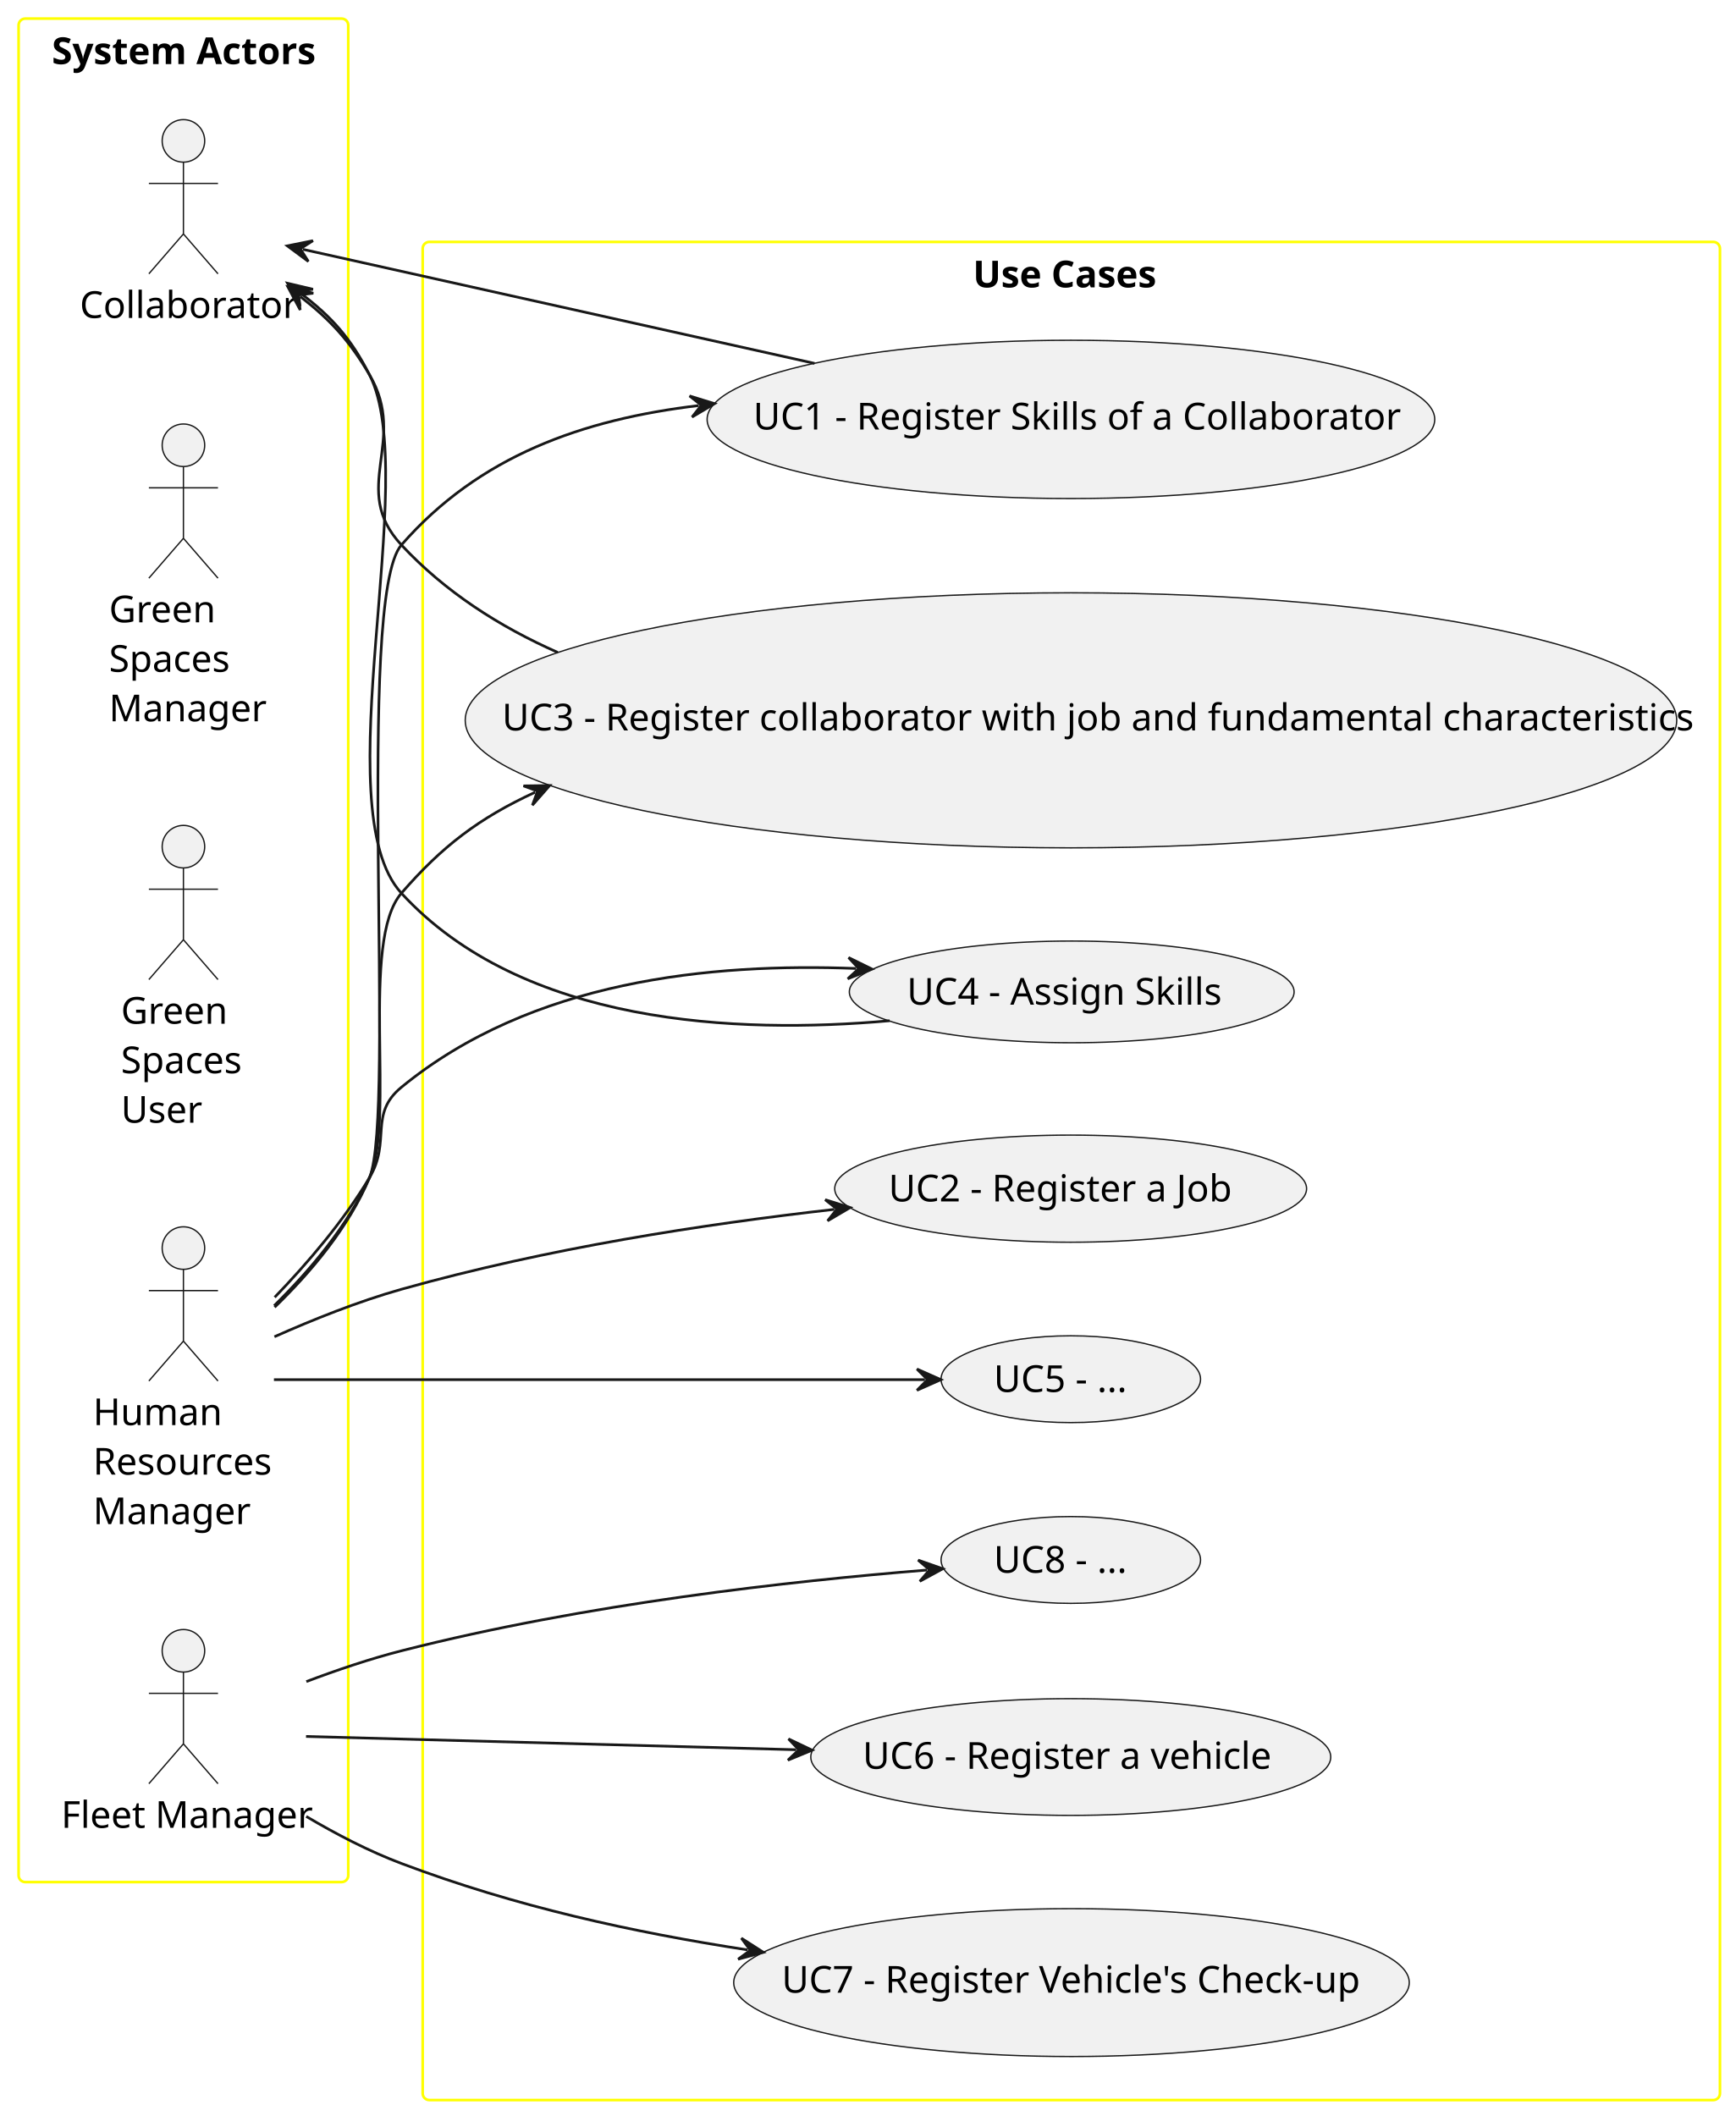
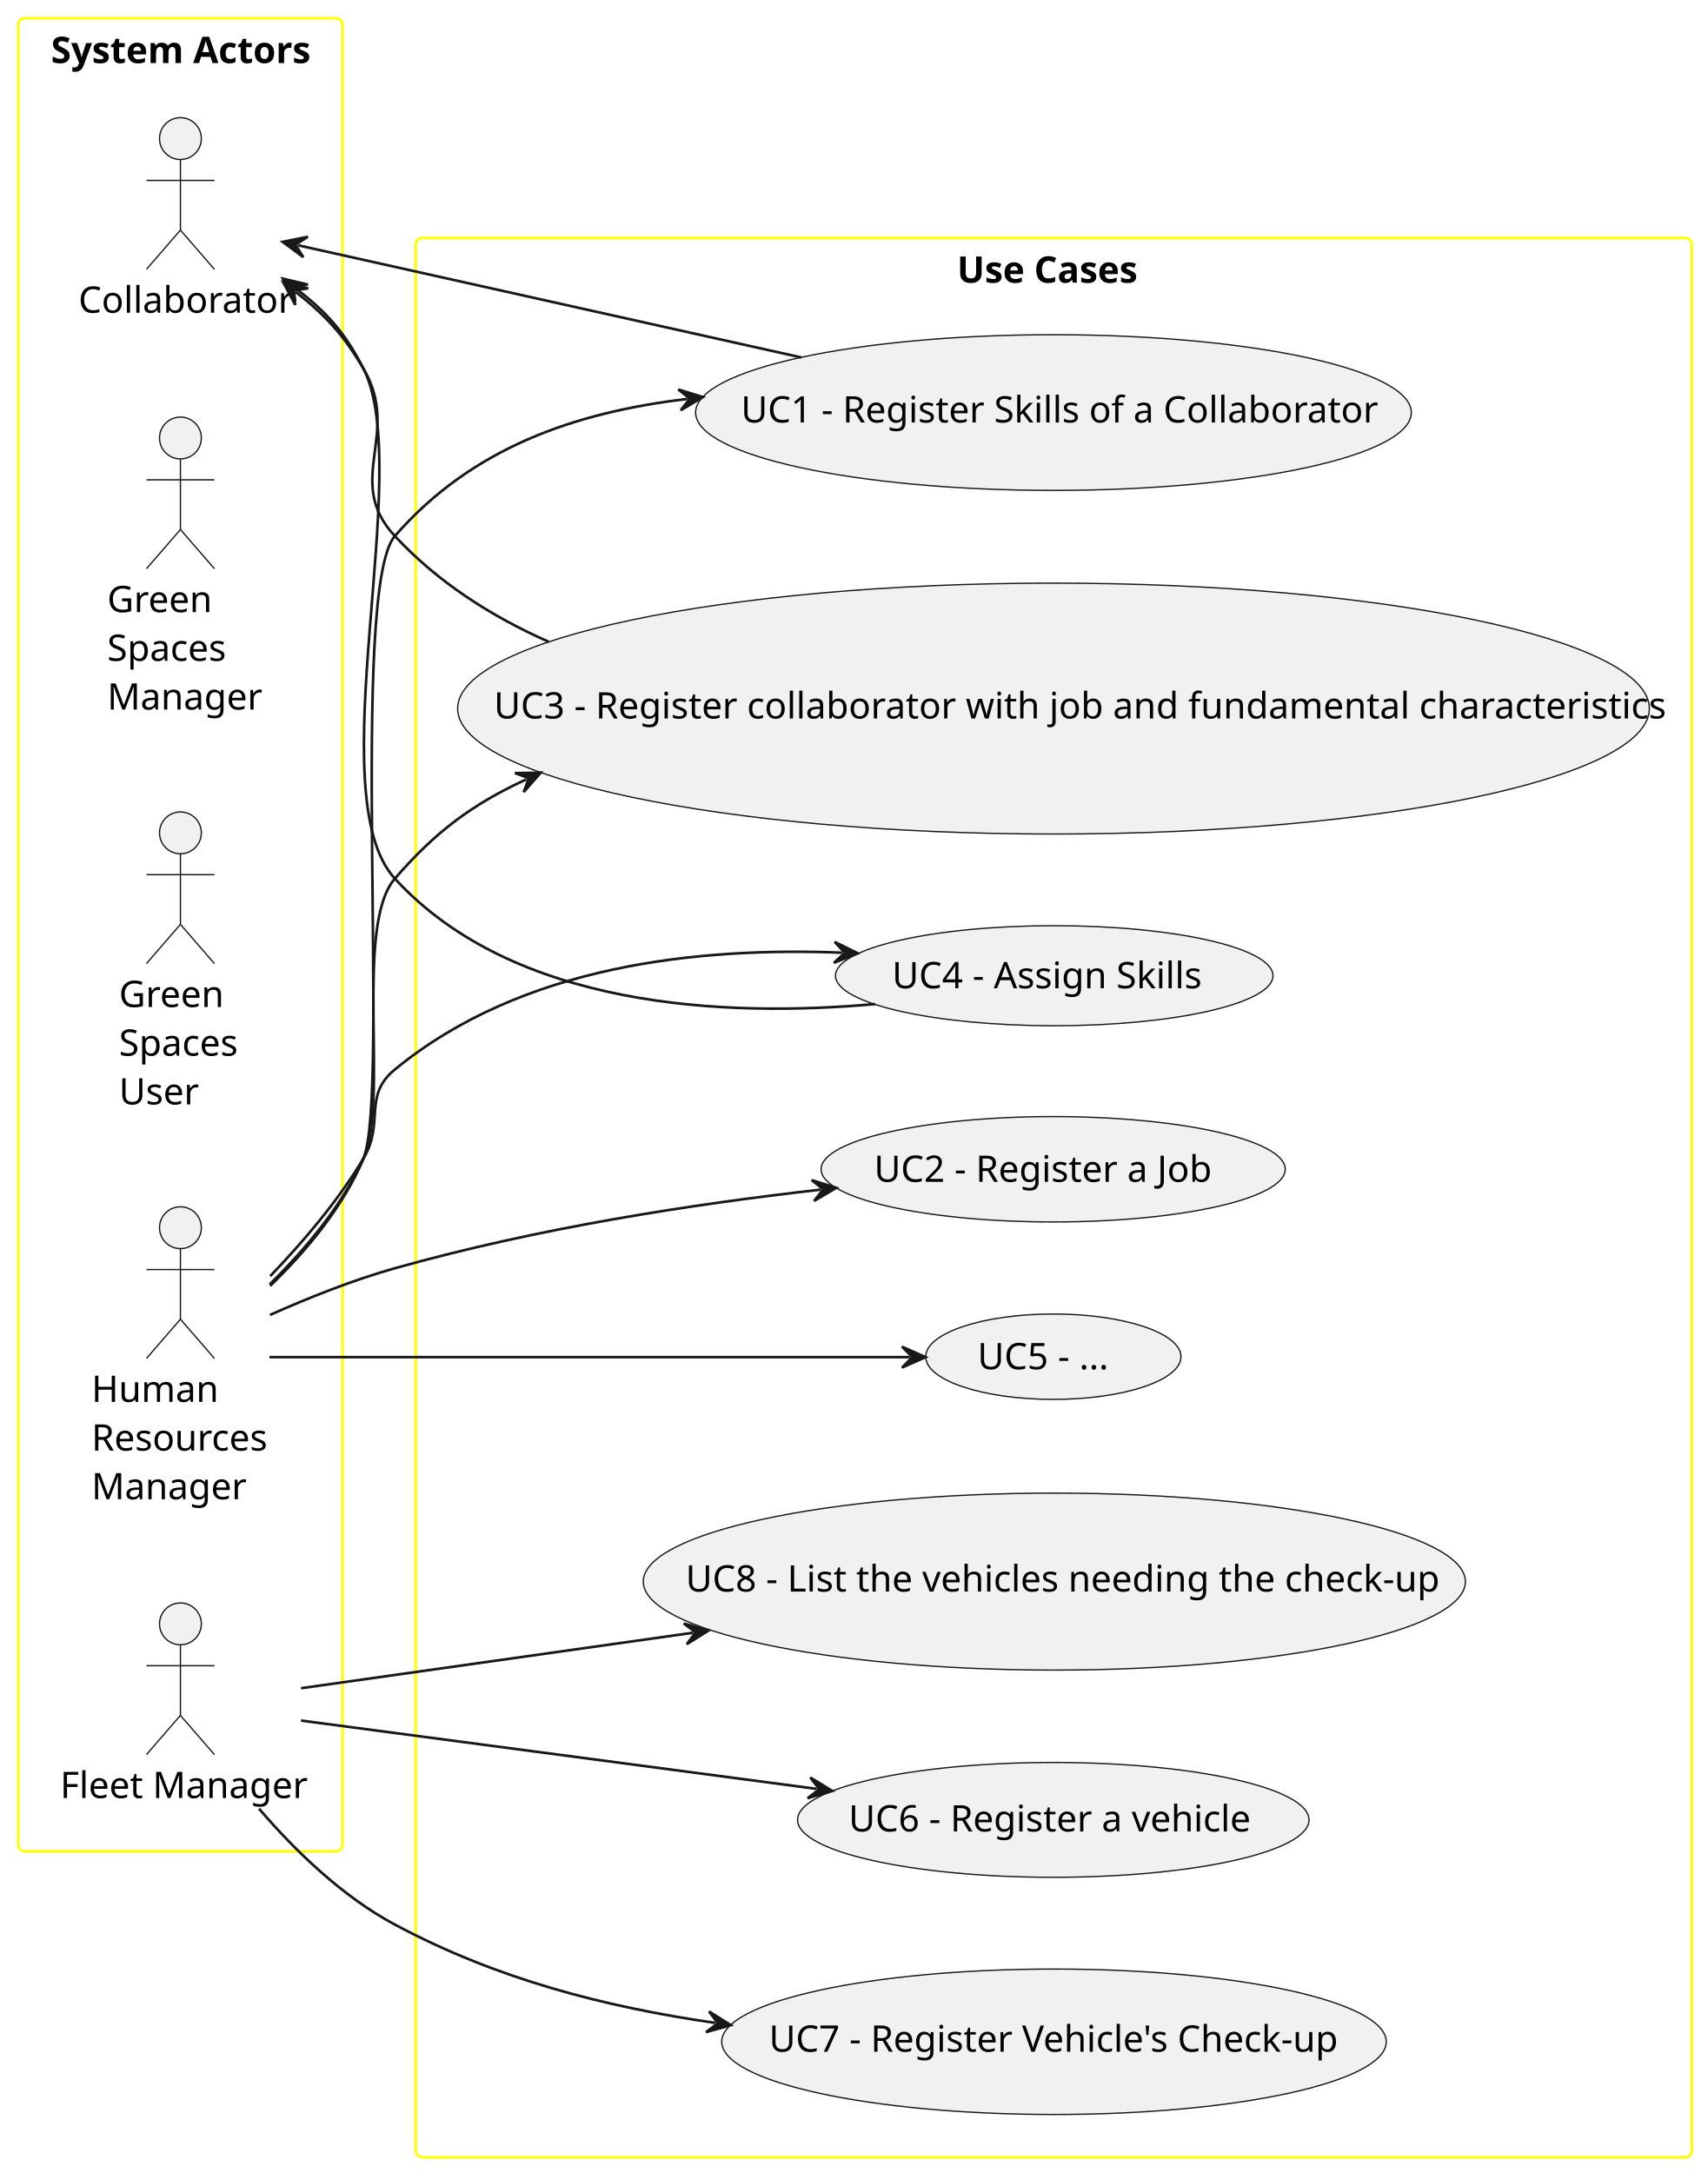
- <svg xmlns="http://www.w3.org/2000/svg" contentStyleType="text/css" height="796px" preserveAspectRatio="none" style="width:653px;height:796px;background:#FFFFFF;" version="1.1" viewBox="0 0 653 796" width="653px" zoomAndPan="magnify">
+ <svg xmlns="http://www.w3.org/2000/svg" contentStyleType="text/css" height="831px" preserveAspectRatio="none" style="width:653px;height:831px;background:#FFFFFF;" version="1.1" viewBox="0 0 653 831" width="653px" zoomAndPan="magnify">
  <defs />
  <g>
    <g id="cluster_actors">
      <rect fill="none" height="701" rx="2.5" ry="2.5" style="stroke:#FFFF00;stroke-width:1.0;" width="124" x="7" y="7" />
      <text fill="#000000" font-family="sans-serif" font-size="14" font-weight="bold" lengthAdjust="spacing" textLength="99" x="19.5" y="24.107">System Actors</text>
    </g>
    <g id="cluster_usecases">
-       <rect fill="none" height="699" rx="2.5" ry="2.5" style="stroke:#FFFF00;stroke-width:1.0;" width="488" x="159" y="91" />
+       <rect fill="none" height="734" rx="2.5" ry="2.5" style="stroke:#FFFF00;stroke-width:1.0;" width="488" x="159" y="91" />
      <text fill="#000000" font-family="sans-serif" font-size="14" font-weight="bold" lengthAdjust="spacing" textLength="74" x="366" y="108.107">Use Cases</text>
    </g>
    <g id="elem_Collaborator">
      <ellipse cx="69" cy="53" fill="#F1F1F1" rx="8" ry="8" style="stroke:#181818;stroke-width:0.5;" />
      <path d="M69,61 L69,88 M56,69 L82,69 M69,88 L56,103 M69,88 L82,103 " fill="none" style="stroke:#181818;stroke-width:0.5;" />
      <text fill="#000000" font-family="sans-serif" font-size="14" lengthAdjust="spacing" textLength="78" x="30" y="119.607">Collaborator</text>
    </g>
    <g id="elem_GSM">
      <ellipse cx="69" cy="167.5" fill="#F1F1F1" rx="8" ry="8" style="stroke:#181818;stroke-width:0.5;" />
      <path d="M69,175.5 L69,202.5 M56,183.5 L82,183.5 M69,202.5 L56,217.5 M69,202.5 L82,217.5 " fill="none" style="stroke:#181818;stroke-width:0.5;" />
      <text fill="#000000" font-family="sans-serif" font-size="14" lengthAdjust="spacing" textLength="40" x="41" y="234.107">Green</text>
      <text fill="#000000" font-family="sans-serif" font-size="14" lengthAdjust="spacing" textLength="47" x="41" y="252.728">Spaces</text>
      <text fill="#000000" font-family="sans-serif" font-size="14" lengthAdjust="spacing" textLength="56" x="41" y="271.35">Manager</text>
    </g>
    <g id="elem_GSU">
      <ellipse cx="69" cy="318.5" fill="#F1F1F1" rx="8" ry="8" style="stroke:#181818;stroke-width:0.5;" />
      <path d="M69,326.5 L69,353.5 M56,334.5 L82,334.5 M69,353.5 L56,368.5 M69,353.5 L82,368.5 " fill="none" style="stroke:#181818;stroke-width:0.5;" />
      <text fill="#000000" font-family="sans-serif" font-size="14" lengthAdjust="spacing" textLength="40" x="45.5" y="385.107">Green</text>
      <text fill="#000000" font-family="sans-serif" font-size="14" lengthAdjust="spacing" textLength="47" x="45.5" y="403.728">Spaces</text>
      <text fill="#000000" font-family="sans-serif" font-size="14" lengthAdjust="spacing" textLength="29" x="45.5" y="422.35">User</text>
    </g>
    <g id="elem_HRM">
      <ellipse cx="69" cy="469.5" fill="#F1F1F1" rx="8" ry="8" style="stroke:#181818;stroke-width:0.5;" />
      <path d="M69,477.5 L69,504.5 M56,485.5 L82,485.5 M69,504.5 L56,519.5 M69,504.5 L82,519.5 " fill="none" style="stroke:#181818;stroke-width:0.5;" />
      <text fill="#000000" font-family="sans-serif" font-size="14" lengthAdjust="spacing" textLength="44" x="35" y="536.107">Human</text>
      <text fill="#000000" font-family="sans-serif" font-size="14" lengthAdjust="spacing" textLength="68" x="35" y="554.729">Resources</text>
      <text fill="#000000" font-family="sans-serif" font-size="14" lengthAdjust="spacing" textLength="56" x="35" y="573.35">Manager</text>
    </g>
    <g id="elem_FM">
      <ellipse cx="69" cy="621" fill="#F1F1F1" rx="8" ry="8" style="stroke:#181818;stroke-width:0.5;" />
      <path d="M69,629 L69,656 M56,637 L82,637 M69,656 L56,671 M69,656 L82,671 " fill="none" style="stroke:#181818;stroke-width:0.5;" />
      <text fill="#000000" font-family="sans-serif" font-size="14" lengthAdjust="spacing" textLength="92" x="23" y="687.607">Fleet Manager</text>
    </g>
    <g id="elem_UC1">
      <ellipse cx="402.856" cy="157.771" fill="#F1F1F1" rx="136.856" ry="29.771" style="stroke:#181818;stroke-width:0.5;" />
      <text fill="#000000" font-family="sans-serif" font-size="14" lengthAdjust="spacing" textLength="239" x="283.356" y="161.568">UC1 - Register Skills of a Collaborator</text>
    </g>
    <g id="elem_UC2">
      <ellipse cx="402.752" cy="447.151" fill="#F1F1F1" rx="88.752" ry="20.151" style="stroke:#181818;stroke-width:0.5;" />
      <text fill="#000000" font-family="sans-serif" font-size="14" lengthAdjust="spacing" textLength="131" x="334.252" y="451.954">UC2 - Register a Job</text>
    </g>
    <g id="elem_UC3">
      <ellipse cx="402.871" cy="270.974" fill="#F1F1F1" rx="227.871" ry="47.974" style="stroke:#181818;stroke-width:0.5;" />
      <text fill="#000000" font-family="sans-serif" font-size="14" lengthAdjust="spacing" textLength="428" x="188.871" y="274.771">UC3 - Register collaborator with job and fundamental characteristics</text>
    </g>
    <g id="elem_UC4">
      <ellipse cx="403.155" cy="373.131" fill="#F1F1F1" rx="83.655" ry="19.131" style="stroke:#181818;stroke-width:0.5;" />
      <text fill="#000000" font-family="sans-serif" font-size="14" lengthAdjust="spacing" textLength="118" x="341.155" y="377.935">UC4 - Assign Skills</text>
    </g>
    <g id="elem_UC5">
      <ellipse cx="402.809" cy="518.828" fill="#F1F1F1" rx="48.809" ry="16.328" style="stroke:#181818;stroke-width:0.5;" />
      <text fill="#000000" font-family="sans-serif" font-size="14" lengthAdjust="spacing" textLength="52" x="373.809" y="523.632">UC5 - ...</text>
    </g>
    <g id="elem_UC6">
-       <ellipse cx="402.797" cy="660.959" fill="#F1F1F1" rx="97.797" ry="21.959" style="stroke:#181818;stroke-width:0.5;" />
-       <text fill="#000000" font-family="sans-serif" font-size="14" lengthAdjust="spacing" textLength="153" x="324.519" y="665.386">UC6 - Register a vehicle</text>
+       <ellipse cx="402.797" cy="695.959" fill="#F1F1F1" rx="97.797" ry="21.959" style="stroke:#181818;stroke-width:0.5;" />
+       <text fill="#000000" font-family="sans-serif" font-size="14" lengthAdjust="spacing" textLength="153" x="324.519" y="700.386">UC6 - Register a vehicle</text>
    </g>
    <g id="elem_UC7">
-       <ellipse cx="403.065" cy="745.813" fill="#F1F1F1" rx="127.065" ry="27.813" style="stroke:#181818;stroke-width:0.5;" />
-       <text fill="#000000" font-family="sans-serif" font-size="14" lengthAdjust="spacing" textLength="218" x="294.065" y="749.61">UC7 - Register Vehicle's Check-up</text>
+       <ellipse cx="403.065" cy="780.813" fill="#F1F1F1" rx="127.065" ry="27.813" style="stroke:#181818;stroke-width:0.5;" />
+       <text fill="#000000" font-family="sans-serif" font-size="14" lengthAdjust="spacing" textLength="218" x="294.065" y="784.61">UC7 - Register Vehicle's Check-up</text>
    </g>
    <g id="elem_UC8">
-       <ellipse cx="402.809" cy="586.828" fill="#F1F1F1" rx="48.809" ry="16.328" style="stroke:#181818;stroke-width:0.5;" />
-       <text fill="#000000" font-family="sans-serif" font-size="14" lengthAdjust="spacing" textLength="52" x="373.809" y="591.632">UC8 - ...</text>
+       <ellipse cx="403.195" cy="604.839" fill="#F1F1F1" rx="157.195" ry="33.839" style="stroke:#181818;stroke-width:0.5;" />
+       <text fill="#000000" font-family="sans-serif" font-size="14" lengthAdjust="spacing" textLength="282" x="262.195" y="608.636">UC8 - List the vehicles needing the check-up</text>
    </g>
    <g id="link_HRM_UC1">
      <path d="M103.3,491.76 C116.92,478.58 131.27,461.6 139,443 C149.16,418.55 133.58,224.94 151,205 C180.24,171.53 219.112,157.77 262.842,152.56 " fill="none" id="HRM-to-UC1" style="stroke:#181818;stroke-width:1.0;" />
      <polygon fill="#181818" points="268.8,151.85,259.39,148.943,263.835,152.441,260.336,156.887,268.8,151.85" style="stroke:#181818;stroke-width:1.0;" />
    </g>
    <g id="link_UC1_Collaborator">
      <path d="M306.43,136.7 C240.4,121.98 161.976,104.494 113.936,93.794 " fill="none" id="UC1-to-Collaborator" style="stroke:#181818;stroke-width:1.0;" />
      <polygon fill="#181818" points="108.08,92.49,115.995,98.351,112.96,93.577,117.734,90.542,108.08,92.49" style="stroke:#181818;stroke-width:1.0;" />
    </g>
    <g id="link_HRM_UC2">
      <path d="M103.23,502.86 C117.62,496.45 134.85,489.54 151,485 C206.27,469.48 264.309,460.59 313.849,454.94 " fill="none" id="HRM-to-UC2" style="stroke:#181818;stroke-width:1.0;" />
      <polygon fill="#181818" points="319.81,454.26,310.415,451.306,314.842,454.827,311.321,459.254,319.81,454.26" style="stroke:#181818;stroke-width:1.0;" />
    </g>
    <g id="link_HRM_UC3">
      <path d="M103.13,491.18 C116.55,478.01 130.78,461.19 139,443 C148.85,421.2 135.32,354.07 151,336 C166.26,318.4 180.162,307.773 201.322,298.013 " fill="none" id="HRM-to-UC3" style="stroke:#181818;stroke-width:1.0;" />
      <polygon fill="#181818" points="206.77,295.5,196.922,295.637,202.23,297.594,200.273,302.902,206.77,295.5" style="stroke:#181818;stroke-width:1.0;" />
    </g>
    <g id="link_UC3_Collaborator">
      <path d="M209.82,245.43 C187.75,235.68 167.35,222.56 151,205 C131.28,183.82 153.7,165.93 139,141 C131.42,128.15 124.559,120.612 113.019,111.602 " fill="none" id="UC3-to-Collaborator" style="stroke:#181818;stroke-width:1.0;" />
      <polygon fill="#181818" points="108.29,107.91,112.922,116.602,112.231,110.987,117.846,110.296,108.29,107.91" style="stroke:#181818;stroke-width:1.0;" />
    </g>
    <g id="link_HRM_UC4">
      <path d="M103.33,488.01 C115.82,475.04 129.32,459.22 139,443 C147.21,429.24 138.61,419.16 151,409 C200.01,368.8 267.305,362.197 322.055,364.327 " fill="none" id="HRM-to-UC4" style="stroke:#181818;stroke-width:1.0;" />
      <polygon fill="#181818" points="328.05,364.56,319.212,360.213,323.054,364.366,318.901,368.207,328.05,364.56" style="stroke:#181818;stroke-width:1.0;" />
    </g>
    <g id="link_UC4_Collaborator">
      <path d="M334.66,383.98 C277.08,389.14 196.51,385.55 151,336 C121.63,304.03 158.7,179.69 139,141 C132.02,127.29 124.894,119.294 112.924,110.184 " fill="none" id="UC4-to-Collaborator" style="stroke:#181818;stroke-width:1.0;" />
      <polygon fill="#181818" points="108.15,106.55,112.889,115.184,112.129,109.578,117.734,108.818,108.15,106.55" style="stroke:#181818;stroke-width:1.0;" />
    </g>
    <g id="link_HRM_UC5">
      <path d="M103.05,519 C162.01,519 279.56,519 347.93,519 " fill="none" id="HRM-to-UC5" style="stroke:#181818;stroke-width:1.0;" />
      <polygon fill="#181818" points="353.93,519,344.93,515,348.93,519,344.93,523,353.93,519" style="stroke:#181818;stroke-width:1.0;" />
    </g>
    <g id="link_FM_UC6">
-       <path d="M115.12,653.22 C163.79,654.54 236.732,656.518 299.502,658.218 " fill="none" id="FM-to-UC6" style="stroke:#181818;stroke-width:1.0;" />
-       <polygon fill="#181818" points="305.5,658.38,296.612,654.138,300.502,658.245,296.395,662.135,305.5,658.38" style="stroke:#181818;stroke-width:1.0;" />
+       <path d="M115.12,657.98 C167.16,664.88 247.852,675.572 312.332,684.112 " fill="none" id="FM-to-UC6" style="stroke:#181818;stroke-width:1.0;" />
+       <polygon fill="#181818" points="318.28,684.9,309.883,679.753,313.323,684.244,308.833,687.684,318.28,684.9" style="stroke:#181818;stroke-width:1.0;" />
    </g>
    <g id="link_FM_UC7">
-       <path d="M115.2,683.31 C126.49,690 138.85,696.42 151,701 C194.08,717.25 237.65,726.807 281.25,733.517 " fill="none" id="FM-to-UC7" style="stroke:#181818;stroke-width:1.0;" />
-       <polygon fill="#181818" points="287.18,734.43,278.893,729.108,282.238,733.669,277.676,737.014,287.18,734.43" style="stroke:#181818;stroke-width:1.0;" />
+       <path d="M99.06,691.69 C112.98,707.9 130.99,725.31 151,736 C190.05,756.85 230.952,767.417 273.542,773.607 " fill="none" id="FM-to-UC7" style="stroke:#181818;stroke-width:1.0;" />
+       <polygon fill="#181818" points="279.48,774.47,271.149,769.217,274.532,773.751,269.998,777.134,279.48,774.47" style="stroke:#181818;stroke-width:1.0;" />
    </g>
    <g id="link_FM_UC8">
-       <path d="M115.24,632.58 C126.73,628.23 139.18,624.02 151,621 C220.66,603.21 297.74,594.755 348.68,590.625 " fill="none" id="FM-to-UC8" style="stroke:#181818;stroke-width:1.0;" />
-       <polygon fill="#181818" points="354.66,590.14,345.366,586.88,349.676,590.544,346.013,594.854,354.66,590.14" style="stroke:#181818;stroke-width:1.0;" />
+       <path d="M115.12,645.61 C155.19,639.94 209.839,632.201 265.029,624.391 " fill="none" id="FM-to-UC8" style="stroke:#181818;stroke-width:1.0;" />
+       <polygon fill="#181818" points="270.97,623.55,261.498,620.851,266.019,624.251,262.619,628.772,270.97,623.55" style="stroke:#181818;stroke-width:1.0;" />
    </g>
  </g>
</svg>
